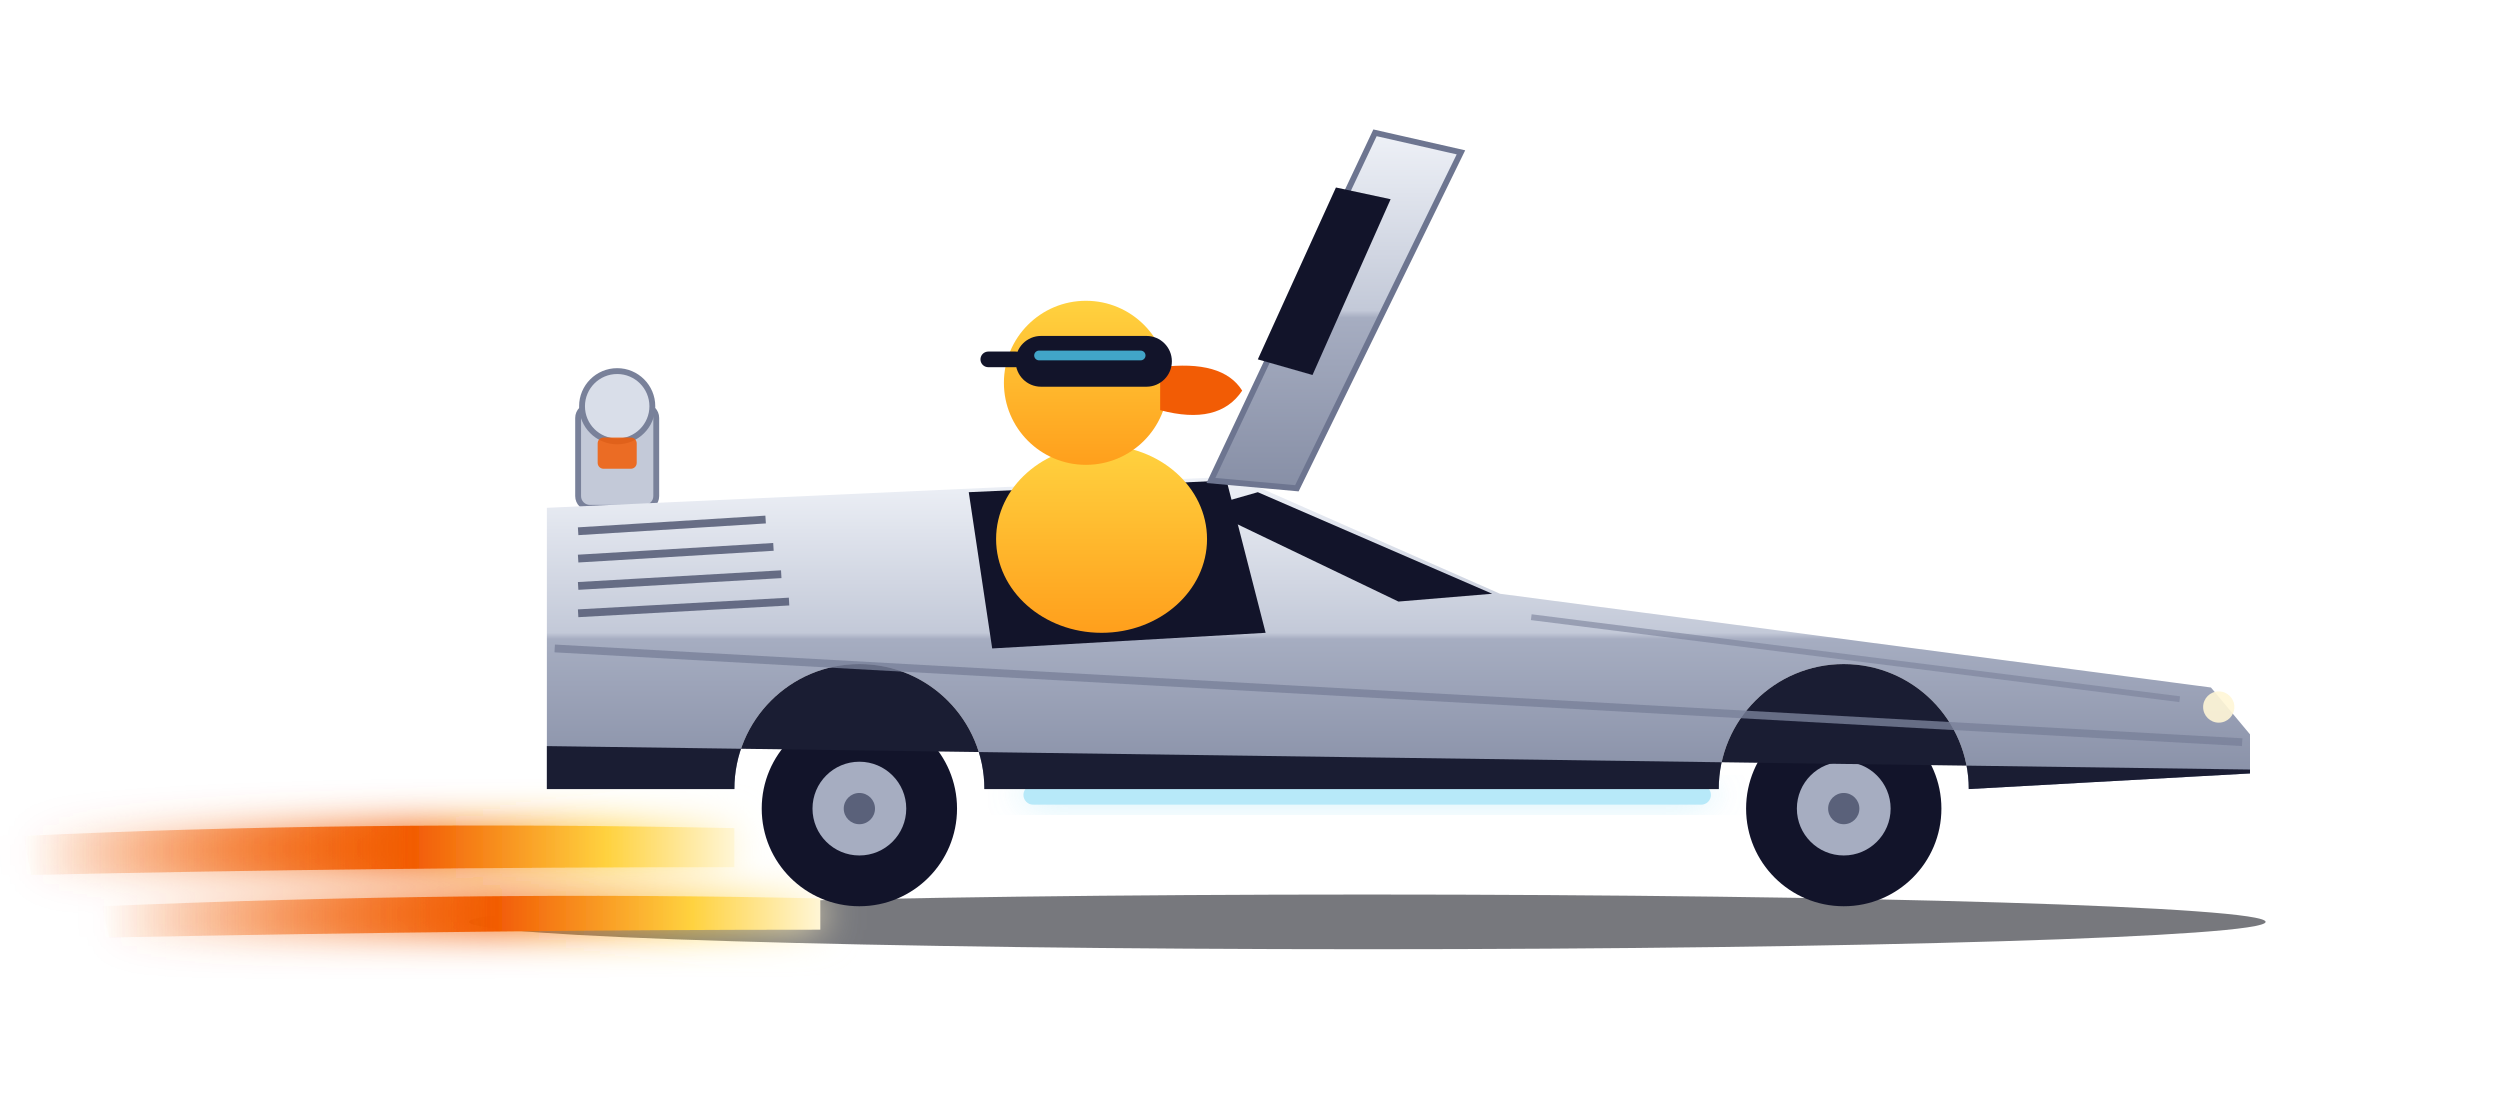
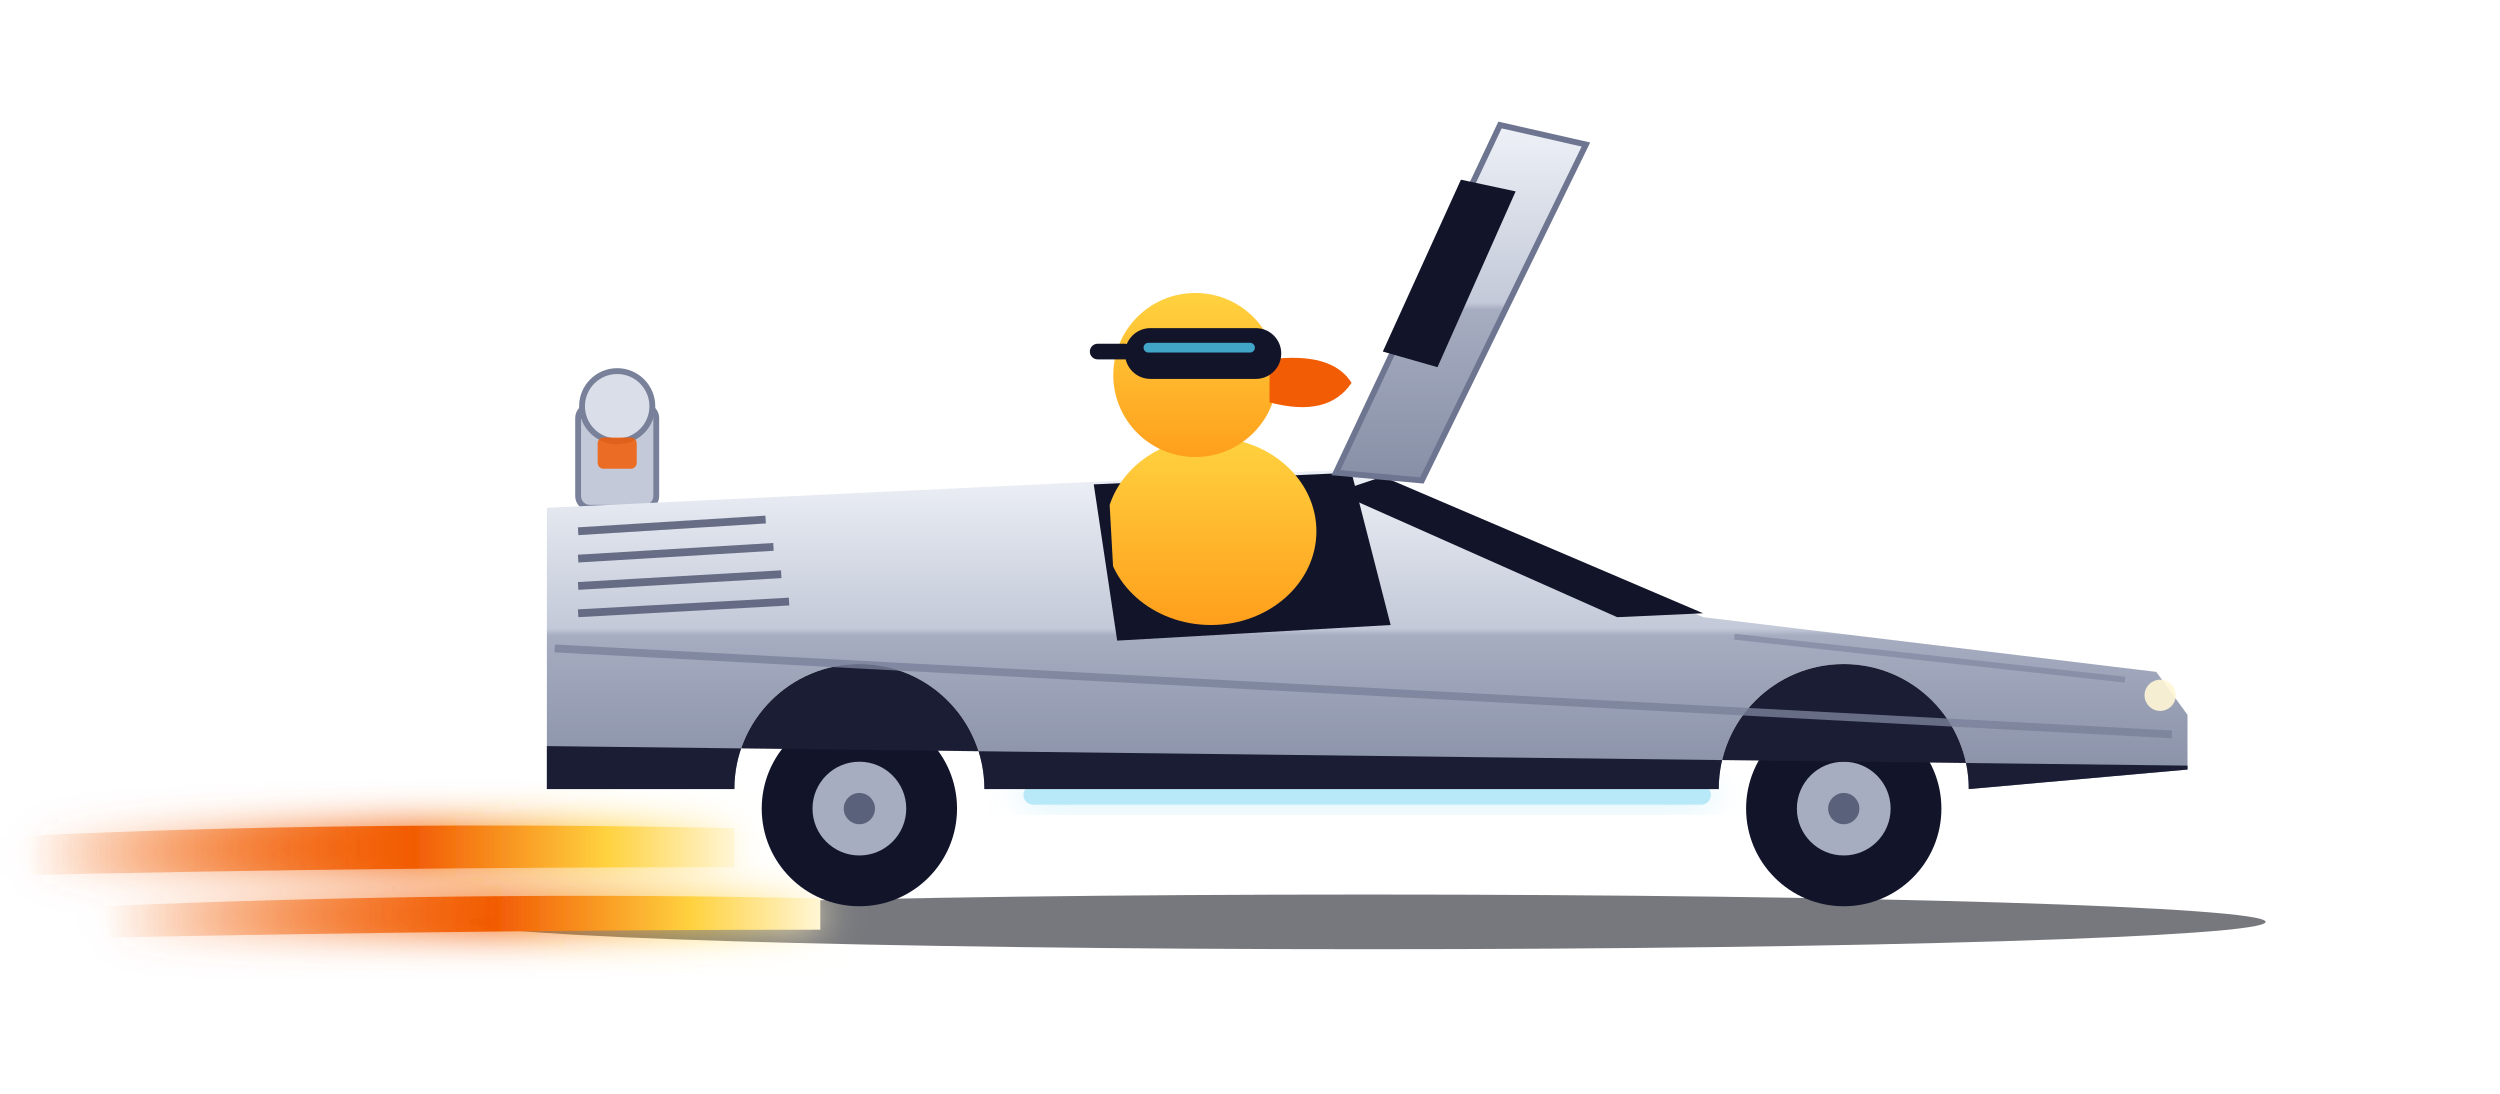
<svg xmlns="http://www.w3.org/2000/svg" viewBox="0 0 640 280" role="img" aria-label="A rubber duck wearing sunglasses drives a DeLorean with its gullwing door open, leaving fire trails">
  <defs>
    <linearGradient id="flame" x1="0" y1="0" x2="1" y2="0">
      <stop offset="0" stop-color="#f25c05" stop-opacity="0" />
      <stop offset="0.55" stop-color="#f25c05" />
      <stop offset="0.82" stop-color="#ffd23f" />
      <stop offset="1" stop-color="#fff6d6" />
    </linearGradient>
    <linearGradient id="chrome" x1="0" y1="0" x2="0" y2="1">
      <stop offset="0" stop-color="#eef1f7" />
      <stop offset="0.5" stop-color="#c3c9d8" />
      <stop offset="0.52" stop-color="#a6adc1" />
      <stop offset="1" stop-color="#878fa6" />
    </linearGradient>
    <linearGradient id="duckbody" x1="0" y1="0" x2="0" y2="1">
      <stop offset="0" stop-color="#ffd23f" />
      <stop offset="1" stop-color="#ff9f1c" />
    </linearGradient>
    <clipPath id="doorway">
-       <path d="M 246 20 L 314 20 L 324 162 L 254 166 Z" />
+       <path d="M 278 20 L 346 20 L 356 160 L 286 164 Z" />
    </clipPath>
    <filter id="glow" x="-50%" y="-50%" width="200%" height="200%">
      <feGaussianBlur stdDeviation="5" result="b" />
      <feMerge>
        <feMergeNode in="b" />
        <feMergeNode in="SourceGraphic" />
      </feMerge>
    </filter>
  </defs>
  <ellipse cx="350" cy="236" rx="230" ry="7" fill="#070912" opacity="0.55" />
  <g filter="url(#glow)">
    <path d="M 6 214 Q 90 210 188 212 L 188 222 Q 96 222 8 224 Z" fill="url(#flame)" />
    <path d="M 26 232 Q 120 228 210 230 L 210 238 Q 130 238 28 240 Z" fill="url(#flame)" />
  </g>
  <g>
    <circle cx="220" cy="207" r="25" fill="#12142a" />
    <circle cx="220" cy="207" r="12" fill="#a6adc1" />
    <circle cx="220" cy="207" r="4" fill="#5a617a" />
    <circle cx="472" cy="207" r="25" fill="#12142a" />
    <circle cx="472" cy="207" r="12" fill="#a6adc1" />
    <circle cx="472" cy="207" r="4" fill="#5a617a" />
  </g>
  <rect x="262" y="201" width="176" height="5" rx="2.5" fill="#4cc9f0" opacity="0.4" filter="url(#glow)" />
  <g>
    <rect x="148" y="104" width="20" height="26" rx="3" fill="#c3c9d8" stroke="#79819a" stroke-width="1.5" />
    <circle cx="158" cy="104" r="9" fill="#d9dee9" stroke="#79819a" stroke-width="1.5" />
    <rect x="153" y="112" width="10" height="8" rx="1.5" fill="#f25c05" opacity="0.85" />
  </g>
-   <path d="M 140 130 L 316 122 L 384 152 L 566 176 L 576 188 L 576 198 L 504 202 A 32 32 0 0 0 440 202 L 252 202 A 32 32 0 0 0 188 202 L 140 202 Z" fill="url(#chrome)" />
-   <path d="M 140 191 L 576 197 L 576 198 L 504 202 A 32 32 0 0 0 440 202 L 252 202 A 32 32 0 0 0 188 202 L 140 202 Z" fill="#1a1d33" />
-   <path d="M 142 166 L 574 190" stroke="#79819a" stroke-width="2" opacity="0.8" fill="none" />
-   <path d="M 392 158 L 558 179" stroke="#79819a" stroke-width="1.5" opacity="0.6" fill="none" />
+   <path d="M 140 130 L 350 120 L 436 158 L 552 172 L 560 183 L 560 197 L 504 202 A 32 32 0 0 0 440 202 L 252 202 A 32 32 0 0 0 188 202 L 140 202 Z" fill="url(#chrome)" />
+   <path d="M 140 191 L 560 196 L 560 197 L 504 202 A 32 32 0 0 0 440 202 L 252 202 A 32 32 0 0 0 188 202 L 140 202 Z" fill="#1a1d33" />
+   <path d="M 142 166 L 556 188" stroke="#79819a" stroke-width="2" opacity="0.8" fill="none" />
+   <path d="M 444 163 L 544 174" stroke="#79819a" stroke-width="1.5" opacity="0.6" fill="none" />
  <g stroke="#5a617a" stroke-width="2" opacity="0.9">
    <path d="M 148 136 L 196 133" />
    <path d="M 148 143 L 198 140" />
    <path d="M 148 150 L 200 147" />
    <path d="M 148 157 L 202 154" />
  </g>
-   <path d="M 322 126 L 382 152 L 358 154 L 308 130 Z" fill="#12142a" />
-   <circle cx="568" cy="181" r="4" fill="#fff6d6" opacity="0.9" />
-   <path d="M 248 126 L 314 123 L 324 162 L 254 166 Z" fill="#12142a" />
+   <path d="M 354 122 L 436 157 L 414 158 L 342 126 Z" fill="#12142a" />
+   <circle cx="553" cy="178" r="4" fill="#fff6d6" opacity="0.9" />
+   <path d="M 280 124 L 346 121 L 356 160 L 286 164 Z" fill="#12142a" />
  <g clip-path="url(#doorway)">
-     <ellipse cx="282" cy="138" rx="27" ry="24" fill="url(#duckbody)" />
-     <circle cx="278" cy="98" r="21" fill="url(#duckbody)" />
+     <ellipse cx="310" cy="136" rx="27" ry="24" fill="url(#duckbody)" />
+     <circle cx="306" cy="96" r="21" fill="url(#duckbody)" />
  </g>
-   <path d="M 297 94 q 16 -2 21 6 q -6 9 -21 5 Z" fill="#f25c05" />
+   <path d="M 325 92 q 16 -2 21 6 q -6 9 -21 5 Z" fill="#f25c05" />
  <g>
-     <rect x="260" y="86" width="40" height="13" rx="6.5" fill="#12142a" />
-     <path d="M 260 92 h -7" stroke="#12142a" stroke-width="4" stroke-linecap="round" />
-     <path d="M 266 91 h 26" stroke="#4cc9f0" stroke-width="2.5" opacity="0.8" stroke-linecap="round" />
+     <rect x="288" y="84" width="40" height="13" rx="6.5" fill="#12142a" />
+     <path d="M 288 90 h -7" stroke="#12142a" stroke-width="4" stroke-linecap="round" />
+     <path d="M 294 89 h 26" stroke="#4cc9f0" stroke-width="2.5" opacity="0.8" stroke-linecap="round" />
  </g>
  <g>
-     <path d="M 310 123 L 352 34 L 374 39 L 332 125 Z" fill="url(#chrome)" stroke="#6d7590" stroke-width="1.5" />
-     <path d="M 322 92 L 342 48 L 356 51 L 336 96 Z" fill="#12142a" />
+     <path d="M 342 121 L 384 32 L 406 37 L 364 123 Z" fill="url(#chrome)" stroke="#6d7590" stroke-width="1.5" />
+     <path d="M 354 90 L 374 46 L 388 49 L 368 94 Z" fill="#12142a" />
  </g>
</svg>
